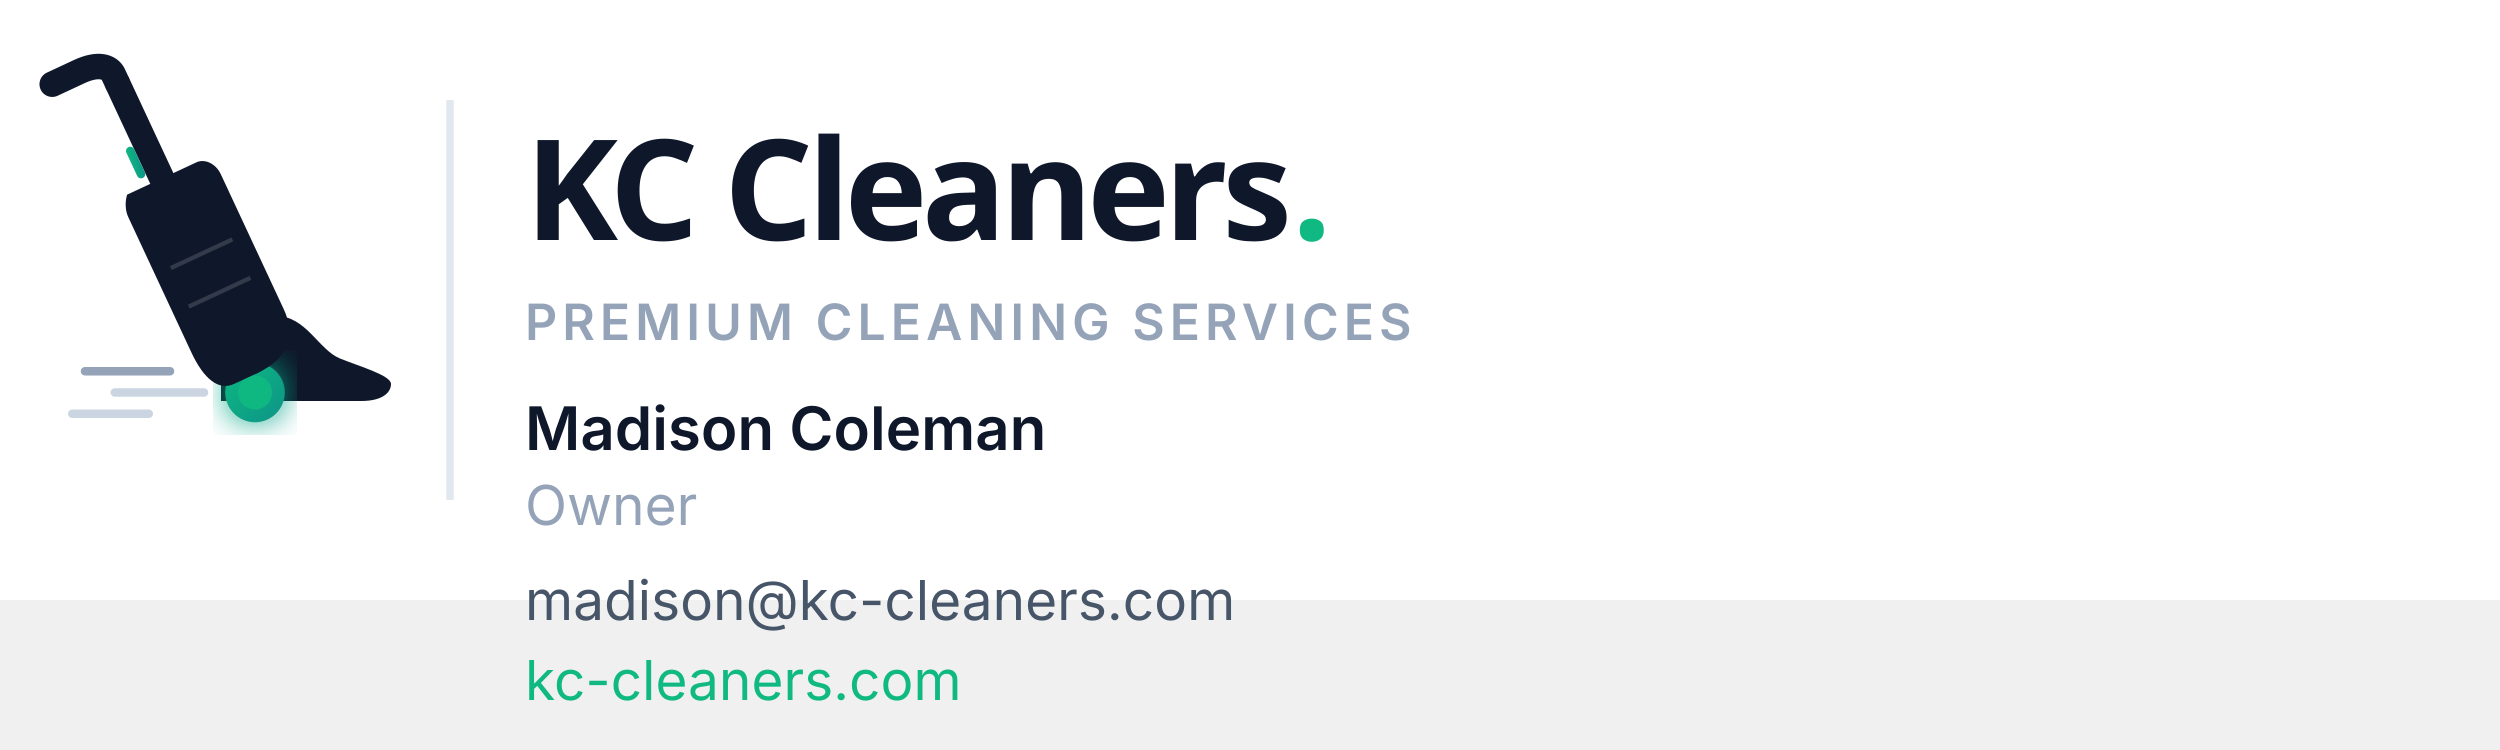
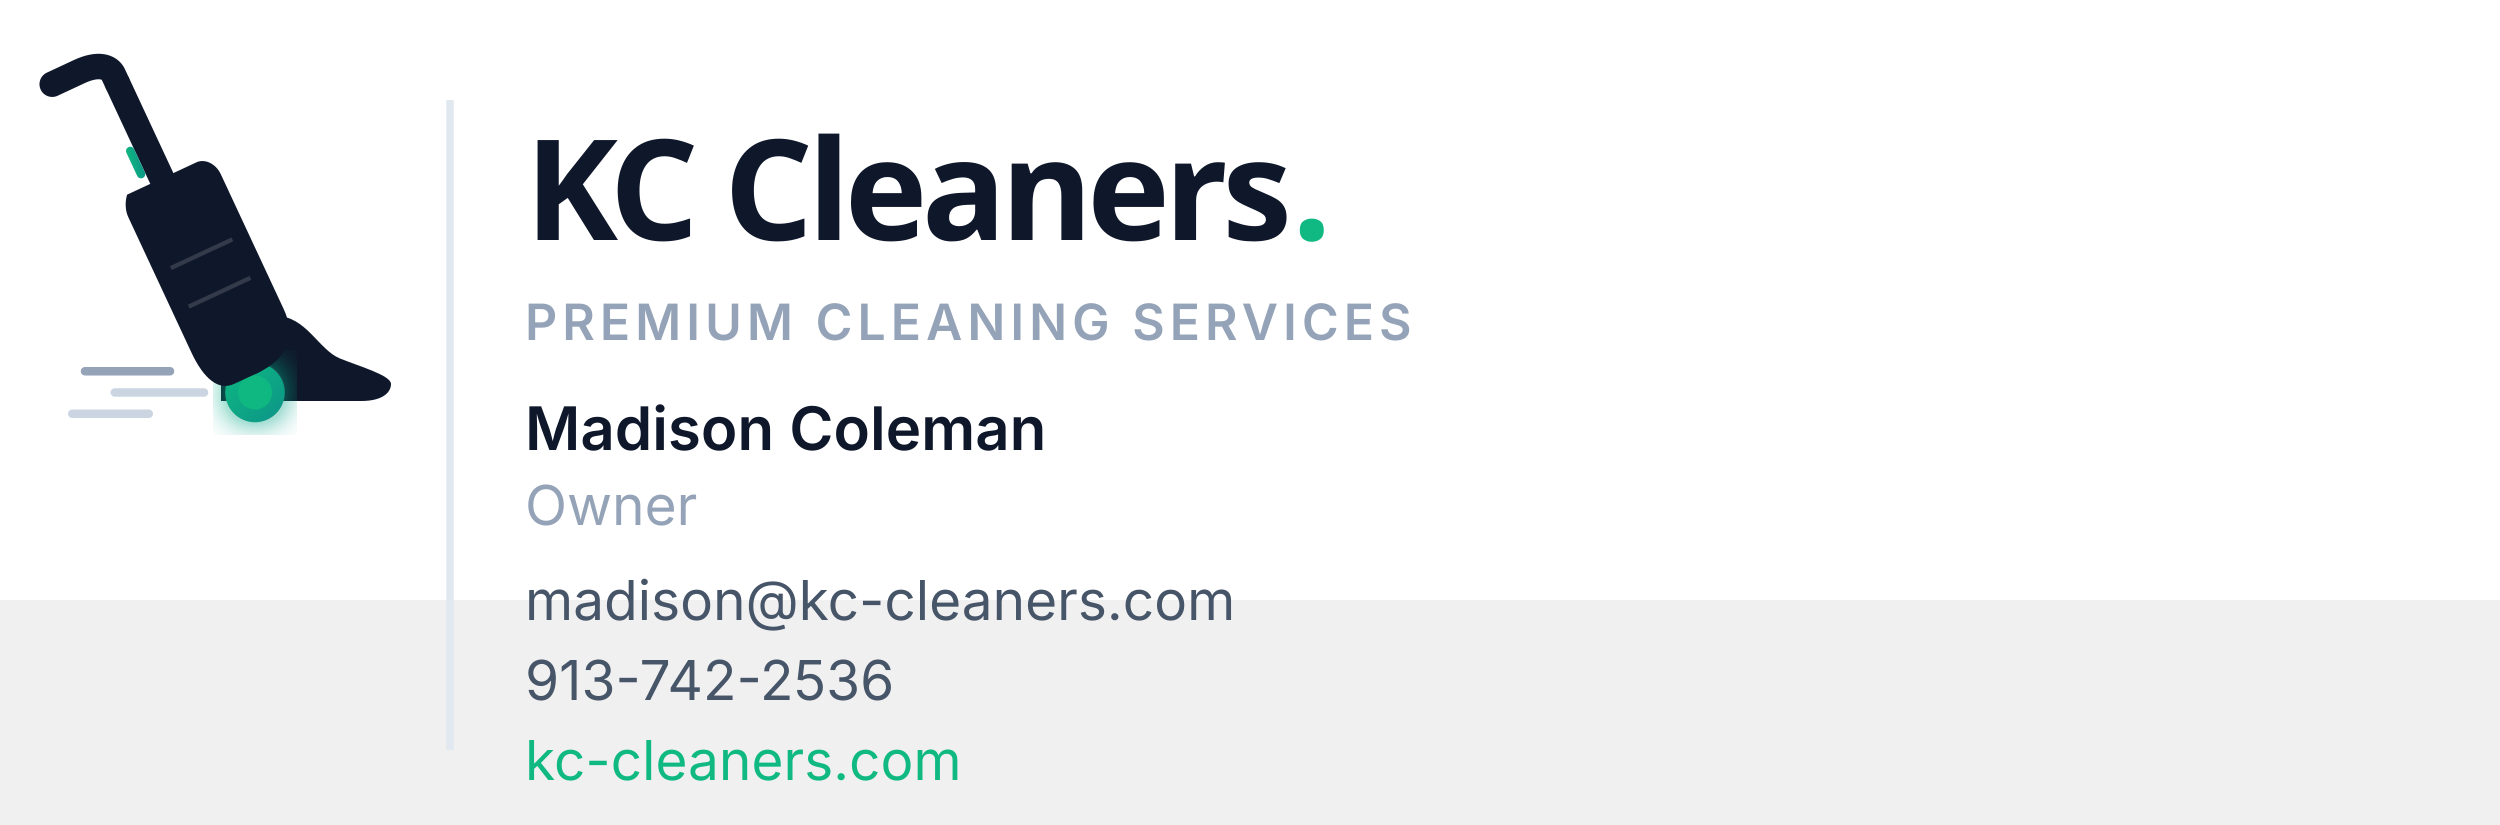
- <svg xmlns="http://www.w3.org/2000/svg" viewBox="0 0 500 150" width="500" height="150">
+ <svg xmlns="http://www.w3.org/2000/svg" viewBox="0 0 500 165" width="500" height="165">
  <defs>
    <linearGradient id="shieldGrad" x1="0%" y1="0%" x2="100%" y2="100%">
      <stop offset="0%" stop-color="#10b981" />
      <stop offset="100%" stop-color="#0d9488" />
    </linearGradient>
    <filter id="glow" x="-20%" y="-20%" width="140%" height="140%">
      <feGaussianBlur stdDeviation="4" result="blur" />
      <feComposite in="SourceGraphic" in2="blur" operator="over" />
    </filter>
  </defs>
  <rect width="500" height="120" fill="#ffffff" rx="0" />
  <g transform="translate(0, 2) scale(0.85)">
    <g transform="translate(5, 5)">
      <line x1="15" y1="80" x2="35" y2="80" stroke="#94a3b8" stroke-width="2" stroke-linecap="round" />
      <line x1="22" y1="85" x2="43" y2="85" stroke="#cbd5e1" stroke-width="2" stroke-linecap="round" />
      <line x1="12" y1="90" x2="30" y2="90" stroke="#cbd5e1" stroke-width="2" stroke-linecap="round" />
      <g transform="translate(55, 85)">
        <path d="M -8 2 L -8 -6 C -8 -15 -2 -18 5 -18 C 12 -18 15 -10 20 -8 C 25 -6 32 -4 32 -2 C 32 0 30 2 25 2 Z" fill="#0f172a" />
        <path d="M -6 -4 C -6 -12 -1 -15 5 -15" fill="none" stroke="#ffffff" stroke-width="1.5" opacity="0.2" stroke-linecap="round" />
        <circle cx="0" cy="0" r="7" fill="url(#shieldGrad)" filter="url(#glow)" />
        <circle cx="0" cy="0" r="4" fill="#10b981" opacity="0.9" />
        <circle cx="-2" cy="-10" r="6" fill="#0f172a" />
      </g>
      <g transform="translate(53, 75) rotate(-25)">
        <rect x="-4" y="-70" width="6" height="26" fill="#0f172a" />
        <path d="M -1 -70 L -1 -72 C -1 -74 -3 -76 -8 -76 L -15 -76" fill="none" stroke="#0f172a" stroke-width="6" stroke-linecap="round" />
        <rect x="-6" y="-55" width="2" height="8" fill="url(#shieldGrad)" rx="1" />
        <path d="M -10 -45 L 8 -45 C 10 -45 12 -43 12 -40 L 12 -5 C 12 2 8 6 0 6 L -6 6 C -10 6 -12 2 -12 -5 L -12 -40 C -12 -43 -10 -45 -10 -45 Z" fill="#0f172a" />
        <line x1="-8" y1="-25" x2="8" y2="-25" stroke="#ffffff" stroke-width="1" opacity="0.15" />
        <line x1="-8" y1="-15" x2="8" y2="-15" stroke="#ffffff" stroke-width="1" opacity="0.15" />
      </g>
    </g>
  </g>
-   <line x1="90" y1="20" x2="90" y2="100" stroke="#e2e8f0" stroke-width="1.5" />
+   <line x1="90" y1="20" x2="90" y2="150" stroke="#e2e8f0" stroke-width="1.5" />
  <text x="105" y="48" font-family="'Outfit', sans-serif" font-weight="900" font-size="28" fill="#0f172a" letter-spacing="-0.04em">
    KC Cleaners<tspan fill="#10b981">.</tspan>
  </text>
  <text x="105" y="68" font-family="'Inter', sans-serif" font-weight="600" font-size="10" fill="#94a3b8" letter-spacing="0.1em">
    PREMIUM CLEANING SERVICES
  </text>
  <text x="105" y="90" font-family="'Inter', sans-serif" font-weight="600" font-size="12" fill="#0f172a">
    Madison Coleman
  </text>
  <text x="105" y="105" font-family="'Inter', sans-serif" font-weight="400" font-size="11" fill="#94a3b8">
    Owner
  </text>
  <text x="105" y="124" font-family="'Inter', sans-serif" font-weight="400" font-size="11" fill="#475569">
    madison@kc-cleaners.com
  </text>
-   <text x="105" y="140" font-family="'Inter', sans-serif" font-weight="400" font-size="11" fill="#10b981">
+   <text x="105" y="140" font-family="'Inter', sans-serif" font-weight="400" font-size="11" fill="#475569">
+     913-742-2536
+   </text>
+   <text x="105" y="156" font-family="'Inter', sans-serif" font-weight="400" font-size="11" fill="#10b981">
    kc-cleaners.com
  </text>
</svg>
